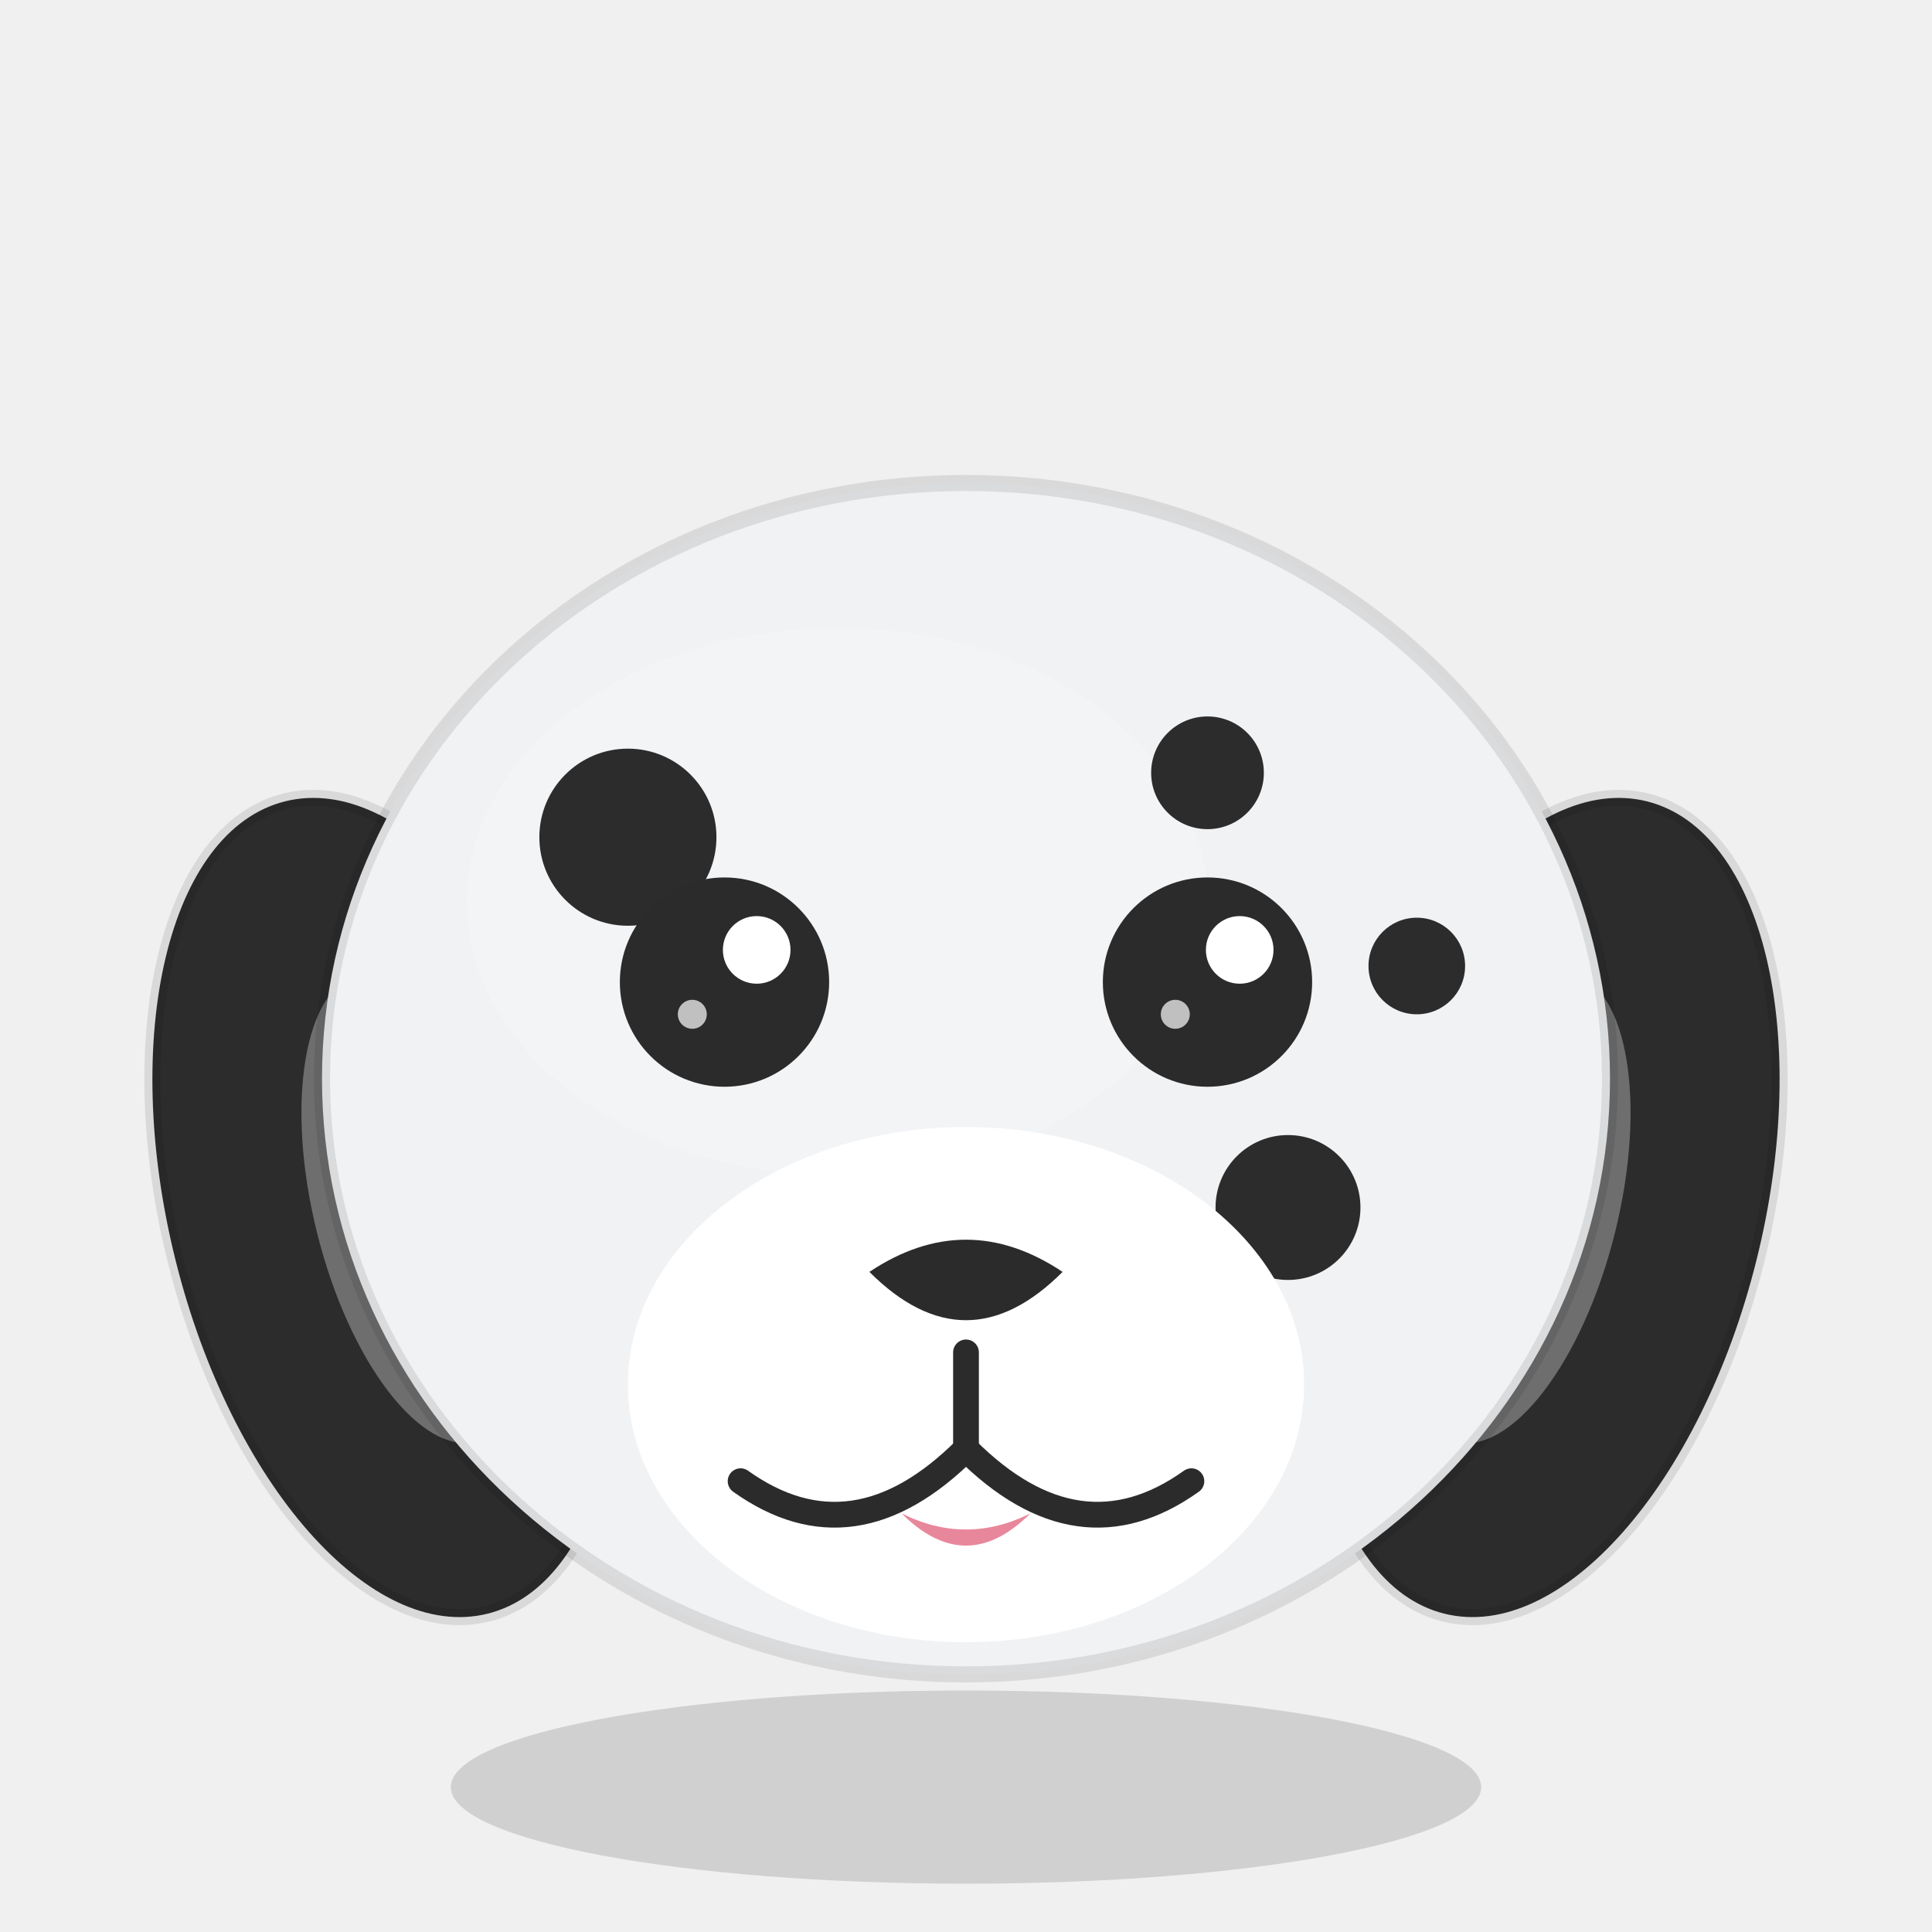
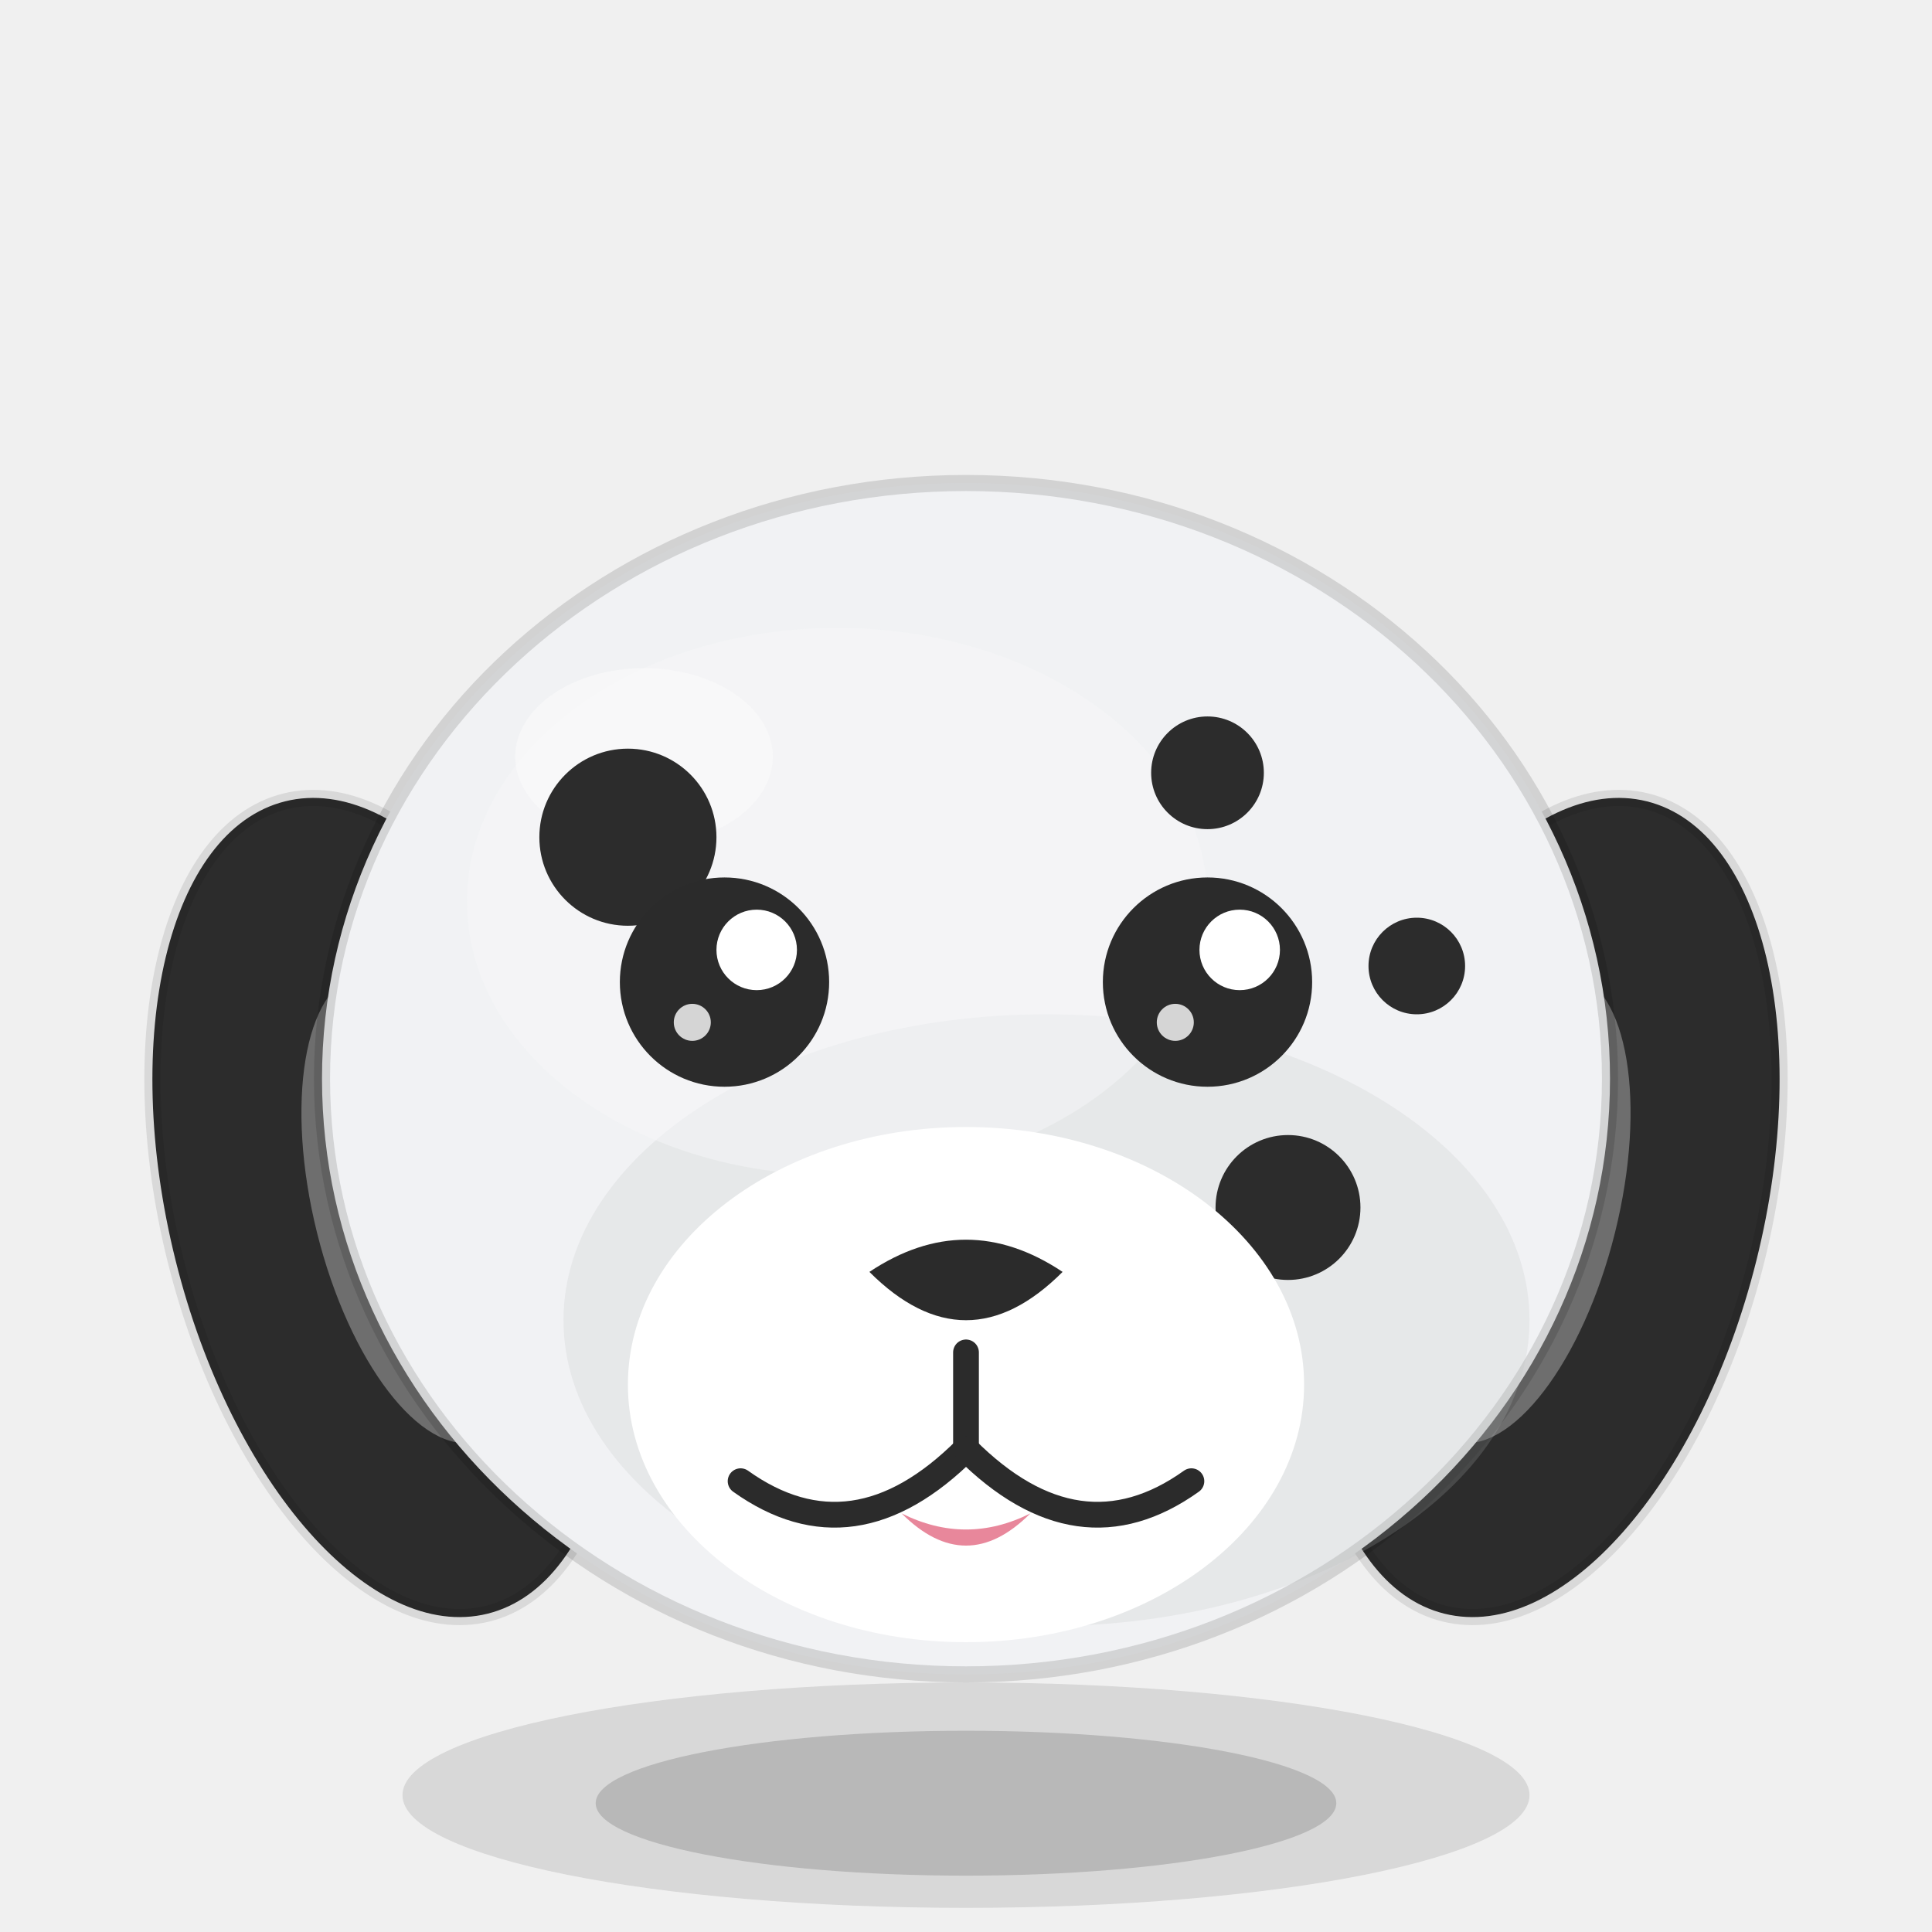
<svg xmlns="http://www.w3.org/2000/svg" viewBox="0 0 240 240" width="240" height="240">
-   <ellipse cx="120" cy="222" rx="64" ry="12" fill="#00000022" />
+   <ellipse cx="120" cy="223" rx="70" ry="14" fill="#0000001A" />
+   <ellipse cx="120" cy="224" rx="46" ry="9" fill="#00000026" />
  <ellipse cx="48" cy="150" rx="27" ry="52" transform="rotate(-14 48 150)" fill="#2C2C2C" stroke="#00000018" stroke-width="2" />
  <ellipse cx="192" cy="150" rx="27" ry="52" transform="rotate(14 192 150)" fill="#2C2C2C" stroke="#00000018" stroke-width="2" />
  <ellipse cx="52" cy="150" rx="13" ry="30" transform="rotate(-14 52 150)" fill="#6E6E6E" />
  <ellipse cx="188" cy="150" rx="13" ry="30" transform="rotate(14 188 150)" fill="#6E6E6E" />
-   <ellipse cx="120" cy="134" rx="80" ry="74" fill="#F1F2F4" stroke="#00000018" stroke-width="2" />
-   <ellipse cx="104" cy="112" rx="46" ry="34" fill="#F6F7F8" opacity="0.45" />
+   <ellipse cx="120" cy="134" rx="80" ry="74" fill="#F1F2F4" stroke="#00000020" stroke-width="2" />
+   <ellipse cx="130" cy="164" rx="60" ry="38" fill="#BBBCBE" opacity="0.20" />
+   <ellipse cx="104" cy="112" rx="46" ry="34" fill="#F6F7F8" opacity="0.48" />
+   <ellipse cx="80" cy="94" rx="16" ry="11" fill="#FBFBFB" opacity="0.55" />
  <circle cx="78" cy="104" r="11" fill="#2C2C2C" />
  <circle cx="160" cy="150" r="9" fill="#2C2C2C" />
  <circle cx="150" cy="96" r="7" fill="#2C2C2C" />
  <circle cx="92" cy="168" r="7" fill="#2C2C2C" />
  <circle cx="176" cy="120" r="6" fill="#2C2C2C" />
  <ellipse cx="120" cy="172" rx="42" ry="32" fill="#FFFFFF" />
  <circle cx="90" cy="122" r="13" fill="#2B2B2B" />
  <circle cx="150" cy="122" r="13" fill="#2B2B2B" />
-   <circle cx="94" cy="118" r="4.2" fill="#FFFFFF" />
-   <circle cx="154" cy="118" r="4.2" fill="#FFFFFF" />
-   <circle cx="86" cy="126" r="1.8" fill="#FFFFFF" opacity="0.7" />
-   <circle cx="146" cy="126" r="1.8" fill="#FFFFFF" opacity="0.7" />
+   <circle cx="94" cy="118" r="5" fill="#FFFFFF" />
+   <circle cx="154" cy="118" r="5" fill="#FFFFFF" />
+   <circle cx="86" cy="127" r="2.3" fill="#FFFFFF" opacity="0.8" />
+   <circle cx="146" cy="127" r="2.3" fill="#FFFFFF" opacity="0.8" />
  <path d="M108 158 Q120 170 132 158 Q120 150 108 158 Z" fill="#2B2B2B" />
  <path d="M120 168 V180" stroke="#2B2B2B" stroke-width="3.2" stroke-linecap="round" />
  <path d="M120 180 Q106 194 92 184" stroke="#2B2B2B" stroke-width="3.2" fill="none" stroke-linecap="round" />
  <path d="M120 180 Q134 194 148 184" stroke="#2B2B2B" stroke-width="3.2" fill="none" stroke-linecap="round" />
  <path d="M112 188 Q120 196 128 188 Q120 192 112 188 Z" fill="#E8879B" />
</svg>
